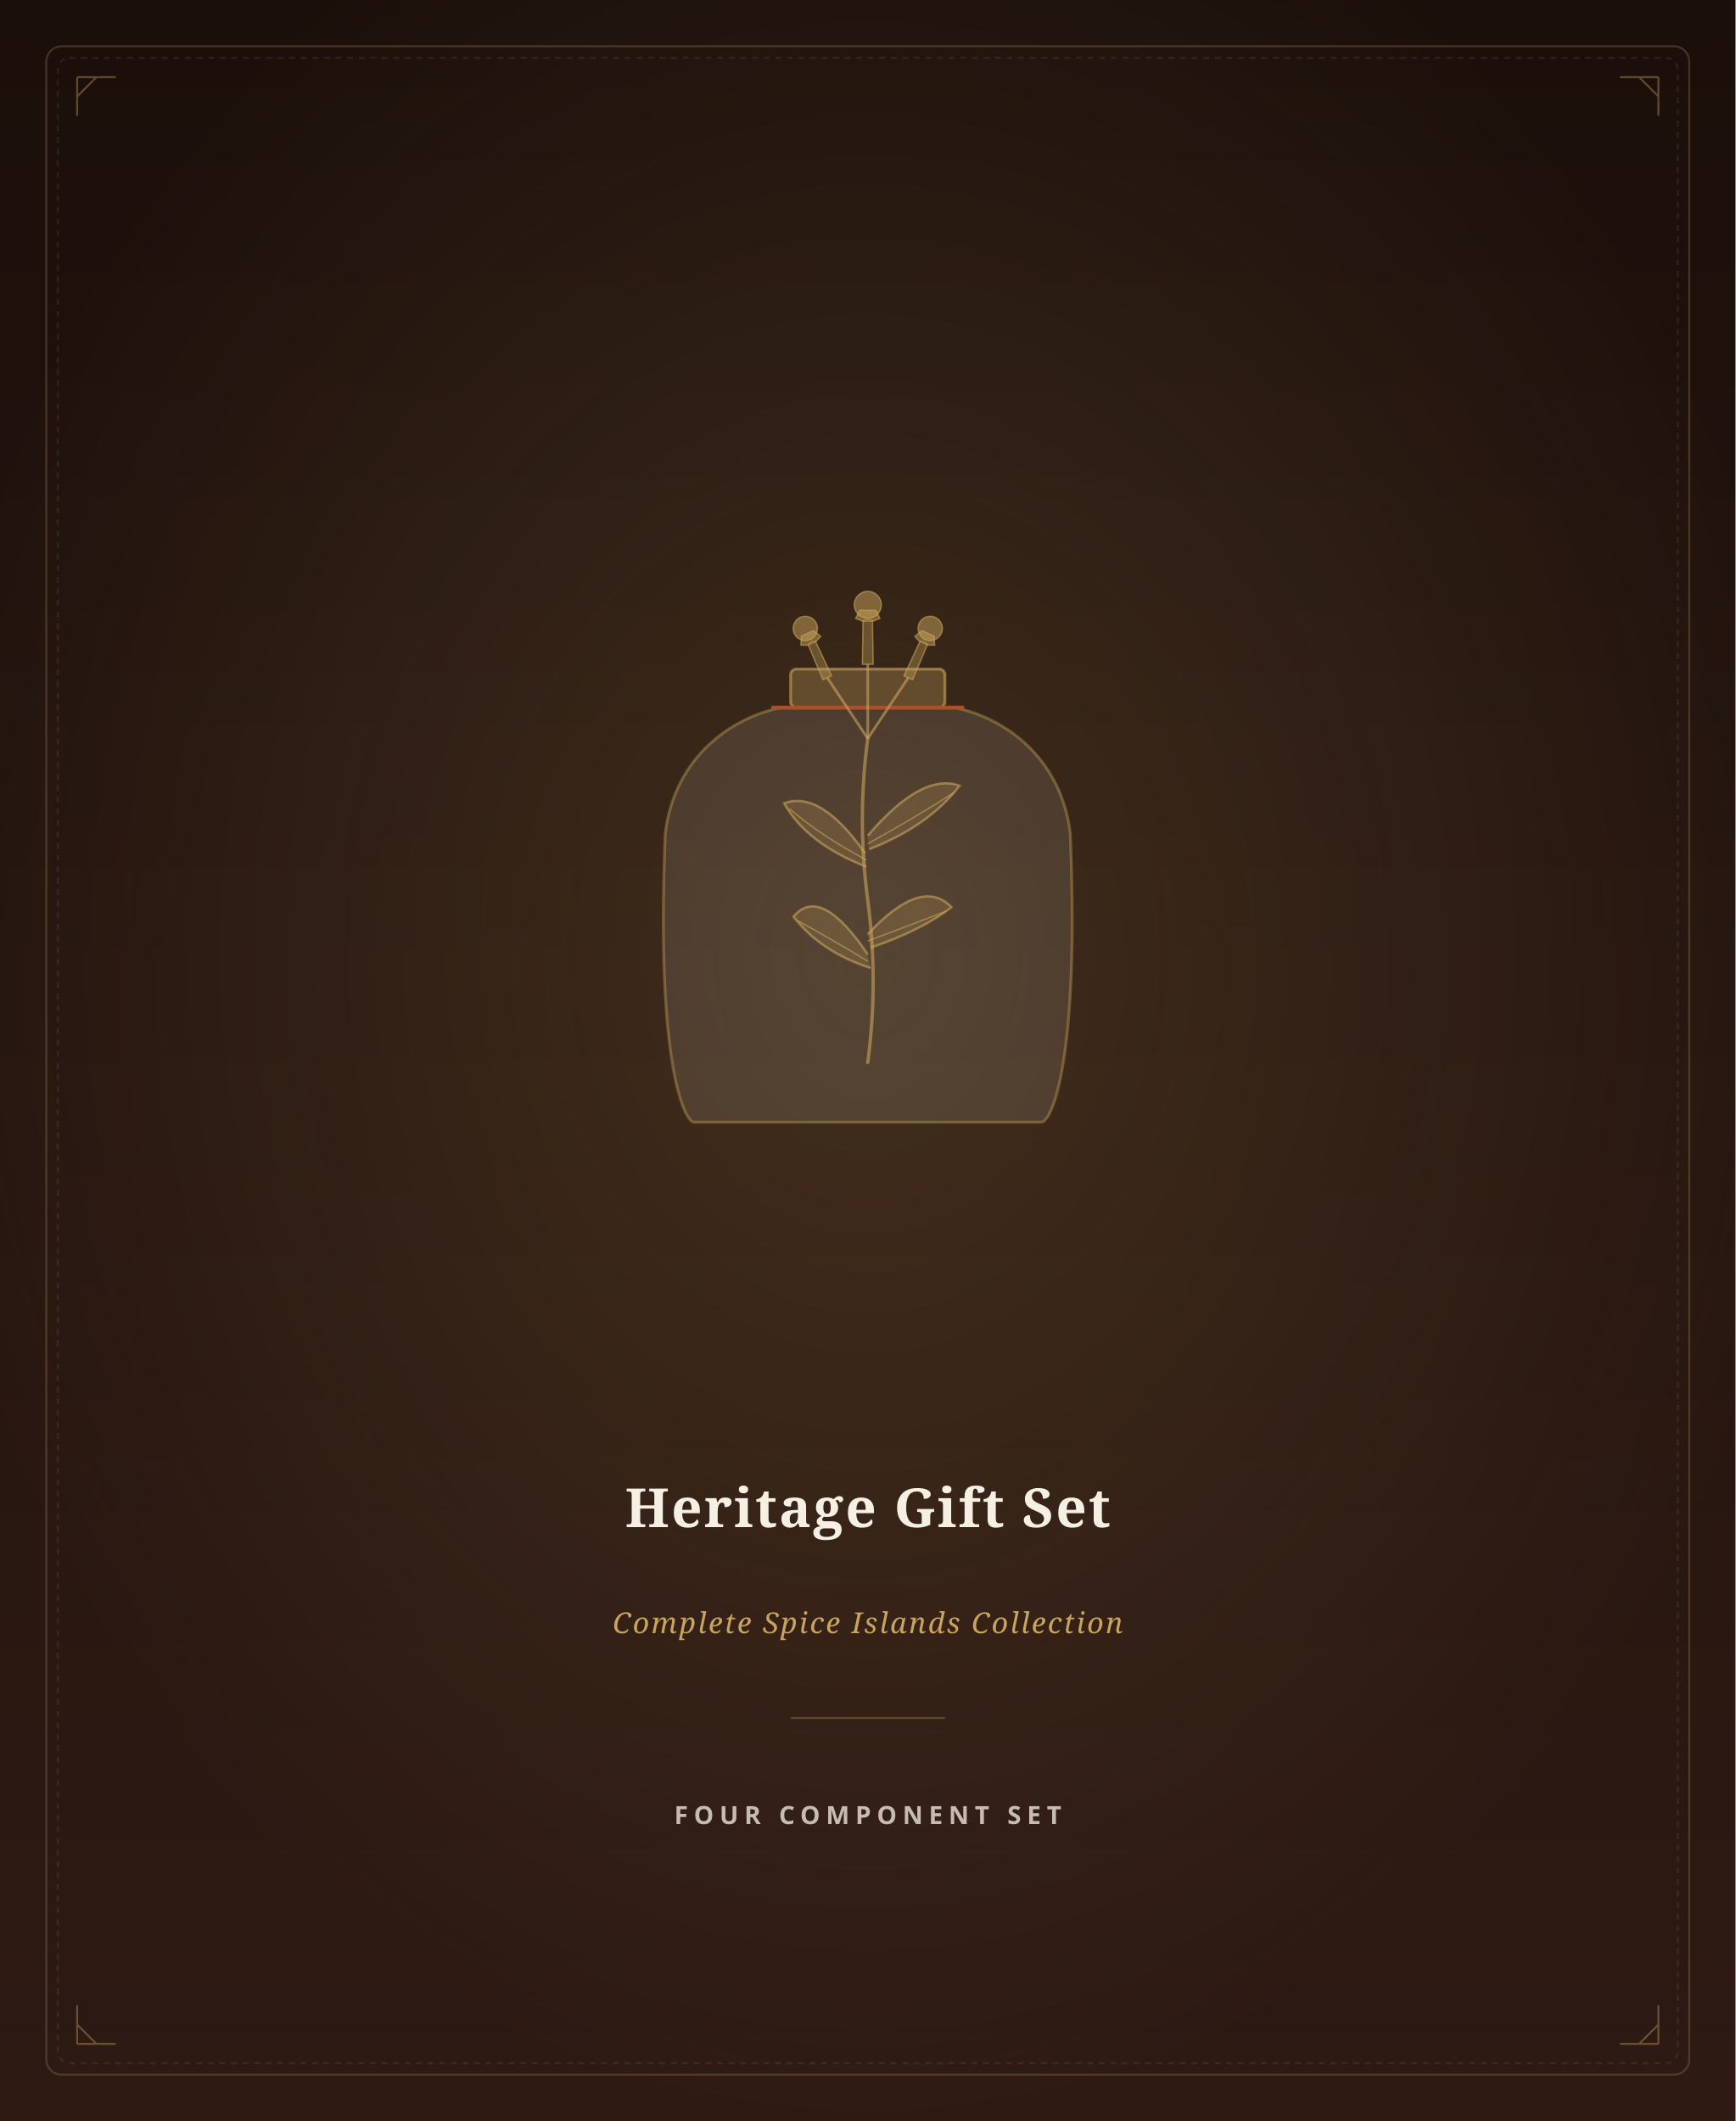
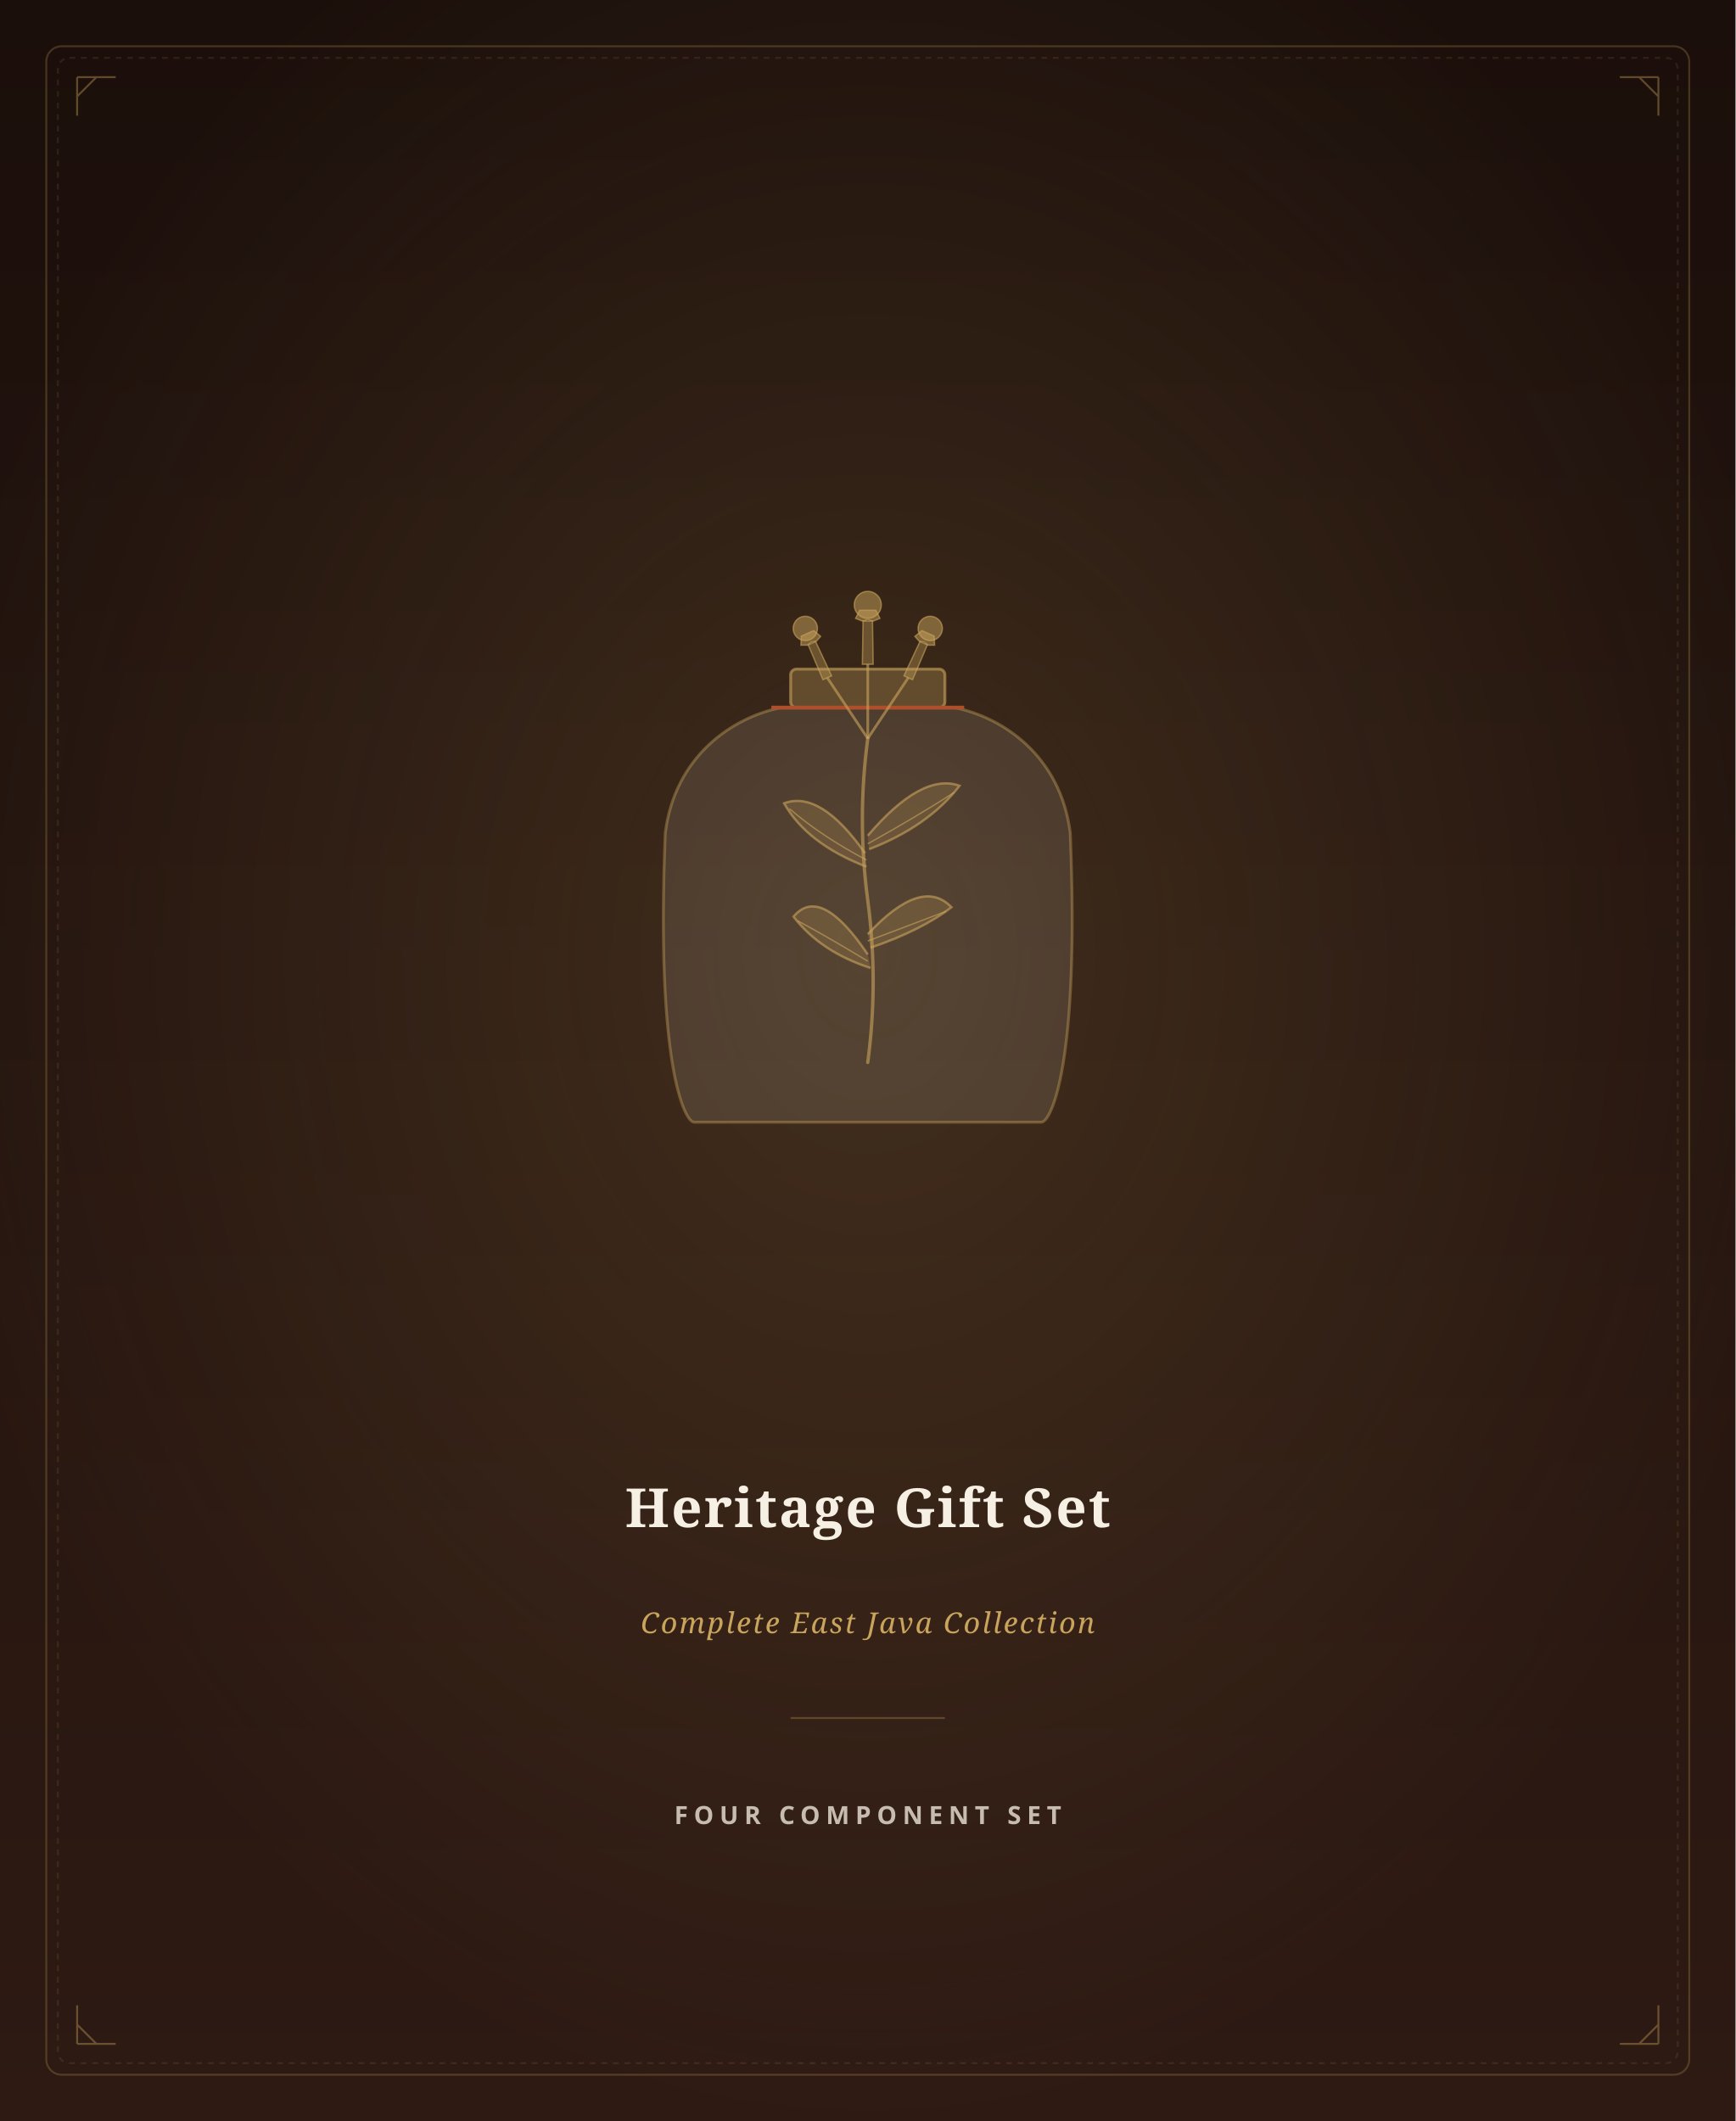
<svg xmlns="http://www.w3.org/2000/svg" width="900" height="1100" viewBox="0 0 900 1100">
  <defs>
    <linearGradient id="bg" x1="0" y1="0" x2="0" y2="1">
      <stop offset="0%" stop-color="#1B0F0B" />
      <stop offset="100%" stop-color="#2E1A13" />
    </linearGradient>
    <radialGradient id="glow" cx="50%" cy="45%" r="55%">
      <stop offset="0%" stop-color="#C9A45C" stop-opacity="0.18" />
      <stop offset="100%" stop-color="#C9A45C" stop-opacity="0" />
    </radialGradient>
  </defs>
  <rect width="900" height="1100" fill="url(#bg)" />
  <rect width="900" height="1100" fill="url(#glow)" />
  <rect x="24" y="24" width="852" height="1052" rx="8" fill="none" stroke="#C9A45C" stroke-opacity="0.25" stroke-width="1" />
  <rect x="30" y="30" width="840" height="1040" rx="6" fill="none" stroke="#C9A45C" stroke-opacity="0.12" stroke-width="1" stroke-dasharray="3,3" />
  <path d="M 40 50 L 50 40 M 40 40 L 60 40 M 40 40 L 40 60" stroke="#C9A45C" stroke-opacity="0.4" stroke-width="1" fill="none" />
  <path d="M 860 50 L 850 40 M 860 40 L 840 40 M 860 40 L 860 60" stroke="#C9A45C" stroke-opacity="0.4" stroke-width="1" fill="none" />
  <path d="M 40 1050 L 50 1060 M 40 1060 L 60 1060 M 40 1060 L 40 1040" stroke="#C9A45C" stroke-opacity="0.4" stroke-width="1" fill="none" />
  <path d="M 860 1050 L 850 1060 M 860 1060 L 840 1060 M 860 1060 L 860 1040" stroke="#C9A45C" stroke-opacity="0.4" stroke-width="1" fill="none" />
  <g transform="translate(450, 462)">
    <path d="M -90 120 C -95 120, -110 90, -105 -30 C -100 -70, -70 -90, -45 -95 L 45 -95 C 70 -90, 100 -70, 105 -30 C 110 90, 95 120, 90 120 Z" fill="#EFE6D3" fill-opacity="0.12" stroke="#C9A45C" stroke-opacity="0.4" stroke-width="1.5" />
    <rect x="-40" y="-115" width="80" height="20" rx="3" fill="#C9A45C" fill-opacity="0.3" stroke="#C9A45C" stroke-opacity="0.6" stroke-width="1.5" />
    <line x1="-50" y1="-95" x2="50" y2="-95" stroke="#AD4F2B" stroke-width="2" />
    <g transform="translate(0 5) rotate(0) scale(0.7)" stroke="#C9A45C" stroke-opacity="0.6" fill="none">
      <path d="M 0 120 Q 8 60 0 0 Q -8 -60 0 -120" stroke-width="2.5" stroke-linecap="round" />
      <path d="M 2 50 Q -35 38 -55 12 Q -35 -12 0 40" stroke-width="1.75" fill="#C9A45C" fill-opacity="0.21" />
      <path d="M 0 45 Q -28 28 -52 15" stroke-width="1" />
      <path d="M 2 35 Q 40 22 62 5 Q 40 -18 0 25" stroke-width="1.75" fill="#C9A45C" fill-opacity="0.21" />
      <path d="M 0 30 Q 32 18 58 8" stroke-width="1" />
      <path d="M -1 -25 Q -45 -42 -62 -72 Q -35 -82 -2 -35" stroke-width="1.75" fill="#C9A45C" fill-opacity="0.21" />
      <path d="M -1 -30 Q -35 -48 -58 -68" stroke-width="1" />
      <path d="M 1 -38 Q 45 -55 68 -85 Q 40 -95 0 -48" stroke-width="1.75" fill="#C9A45C" fill-opacity="0.21" />
      <path d="M 0 -42 Q 36 -62 64 -80" stroke-width="1" />
      <path d="M 0 -120 L -30 -165" stroke-width="2" />
      <path d="M 0 -120 L 0 -175" stroke-width="2" />
      <path d="M 0 -120 L 30 -165" stroke-width="2" />
      <g transform="translate(-30, -165) rotate(-24)">
        <path d="M -3.5 0 L 3.5 0 L 3 -28 L -3 -28 Z" fill="#C9A45C" fill-opacity="0.36" stroke-width="1" />
        <path d="M -8 -30 L -3.5 -28 L 0 -29 L 3.5 -28 L 8 -30 L 5 -36 L -5 -36 Z" fill="#C9A45C" fill-opacity="0.48" />
        <circle cx="0" cy="-40" r="9" fill="#C9A45C" fill-opacity="0.51" stroke-width="1" />
      </g>
      <g transform="translate(0, -175)">
        <path d="M -4 0 L 4 0 L 3.5 -32 L -3.5 -32 Z" fill="#C9A45C" fill-opacity="0.36" stroke-width="1" />
        <path d="M -9 -34 L -4 -32 L 0 -33 L 4 -32 L 9 -34 L 6 -40 L -6 -40 Z" fill="#C9A45C" fill-opacity="0.48" />
        <circle cx="0" cy="-44" r="10" fill="#C9A45C" fill-opacity="0.51" stroke-width="1" />
      </g>
      <g transform="translate(30, -165) rotate(24)">
        <path d="M -3.5 0 L 3.5 0 L 3 -28 L -3 -28 Z" fill="#C9A45C" fill-opacity="0.36" stroke-width="1" />
        <path d="M -8 -30 L -3.5 -28 L 0 -29 L 3.5 -28 L 8 -30 L 5 -36 L -5 -36 Z" fill="#C9A45C" fill-opacity="0.48" />
        <circle cx="0" cy="-40" r="9" fill="#C9A45C" fill-opacity="0.51" stroke-width="1" />
      </g>
    </g>
  </g>
  <text x="450" y="792" text-anchor="middle" fill="#F6F0E4" font-family="Georgia, serif" font-size="28" font-weight="600" letter-spacing="1">Heritage Gift Set</text>
-   <text x="450" y="847" text-anchor="middle" fill="#C9A45C" font-family="Georgia, serif" font-size="15" font-style="italic" letter-spacing="1">Complete Spice Islands Collection</text>
+   <text x="450" y="847" text-anchor="middle" fill="#C9A45C" font-family="Georgia, serif" font-size="15" font-style="italic" letter-spacing="1">Complete East Java Collection</text>
  <line x1="410" y1="891" x2="490" y2="891" stroke="#C9A45C" stroke-opacity="0.3" stroke-width="1" />
  <text x="450" y="946" text-anchor="middle" fill="#F6F0E4" fill-opacity="0.75" font-family="system-ui, sans-serif" font-size="13" font-weight="600" letter-spacing="3">FOUR COMPONENT SET</text>
</svg>
